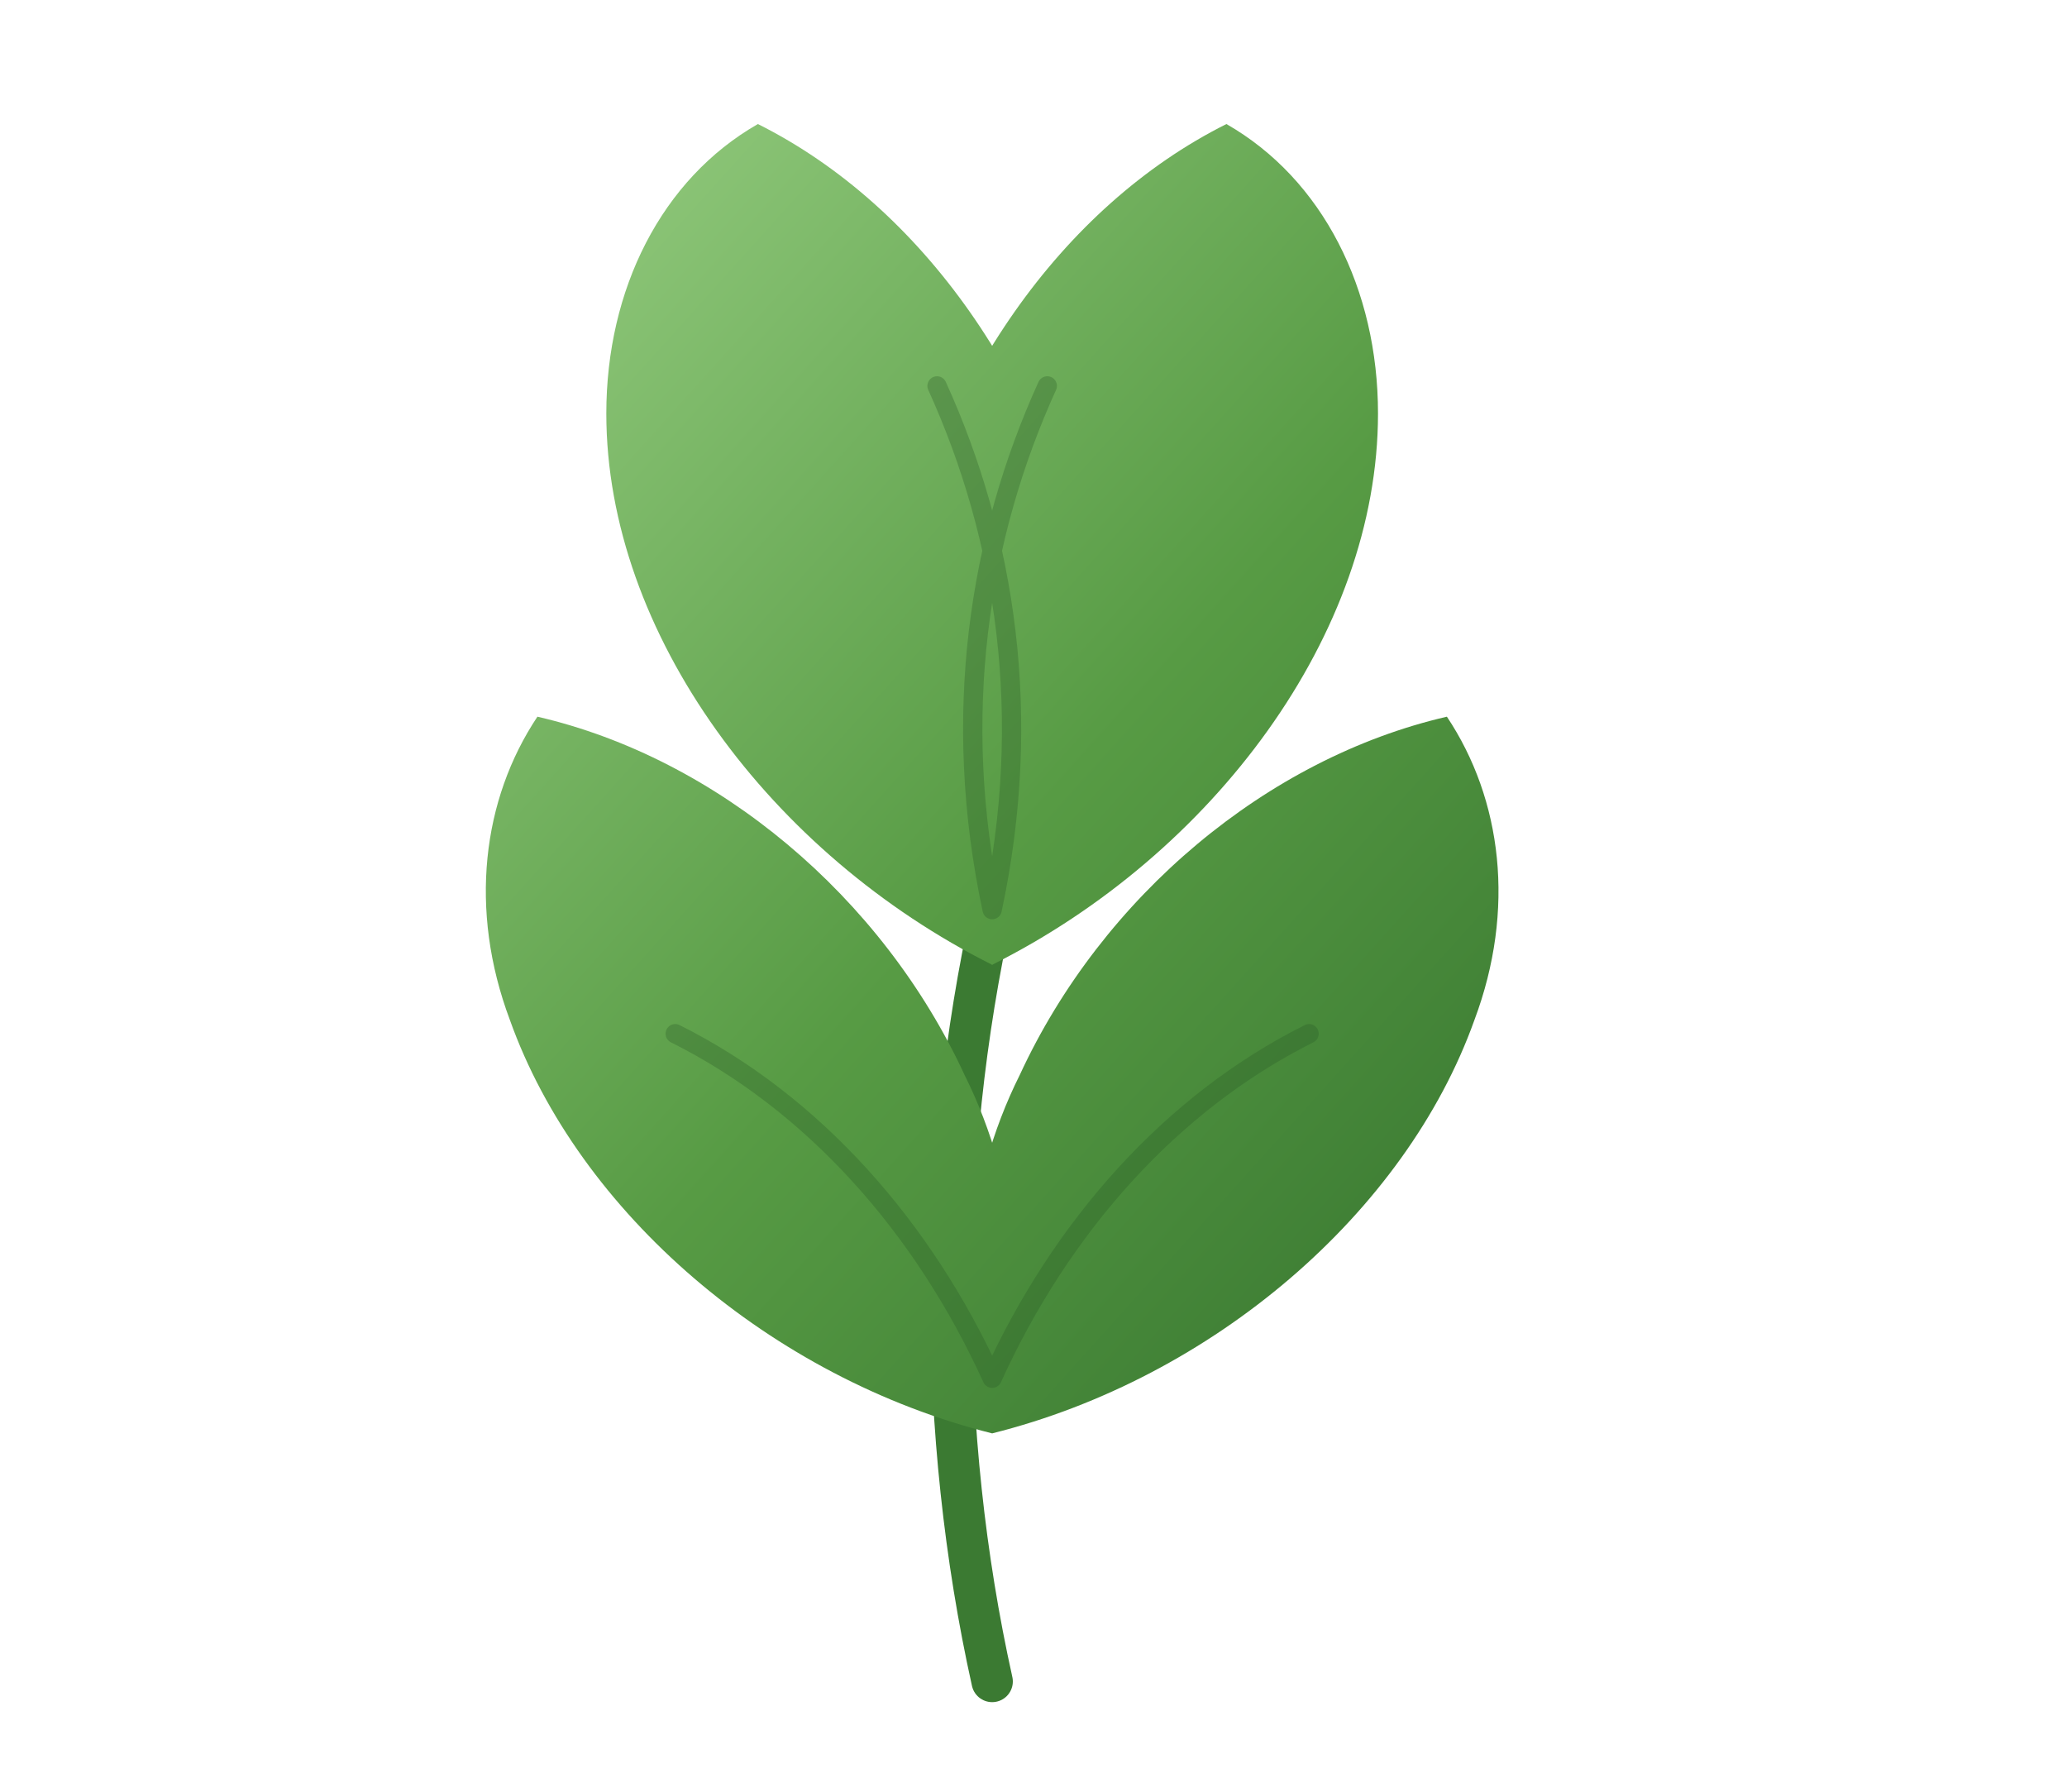
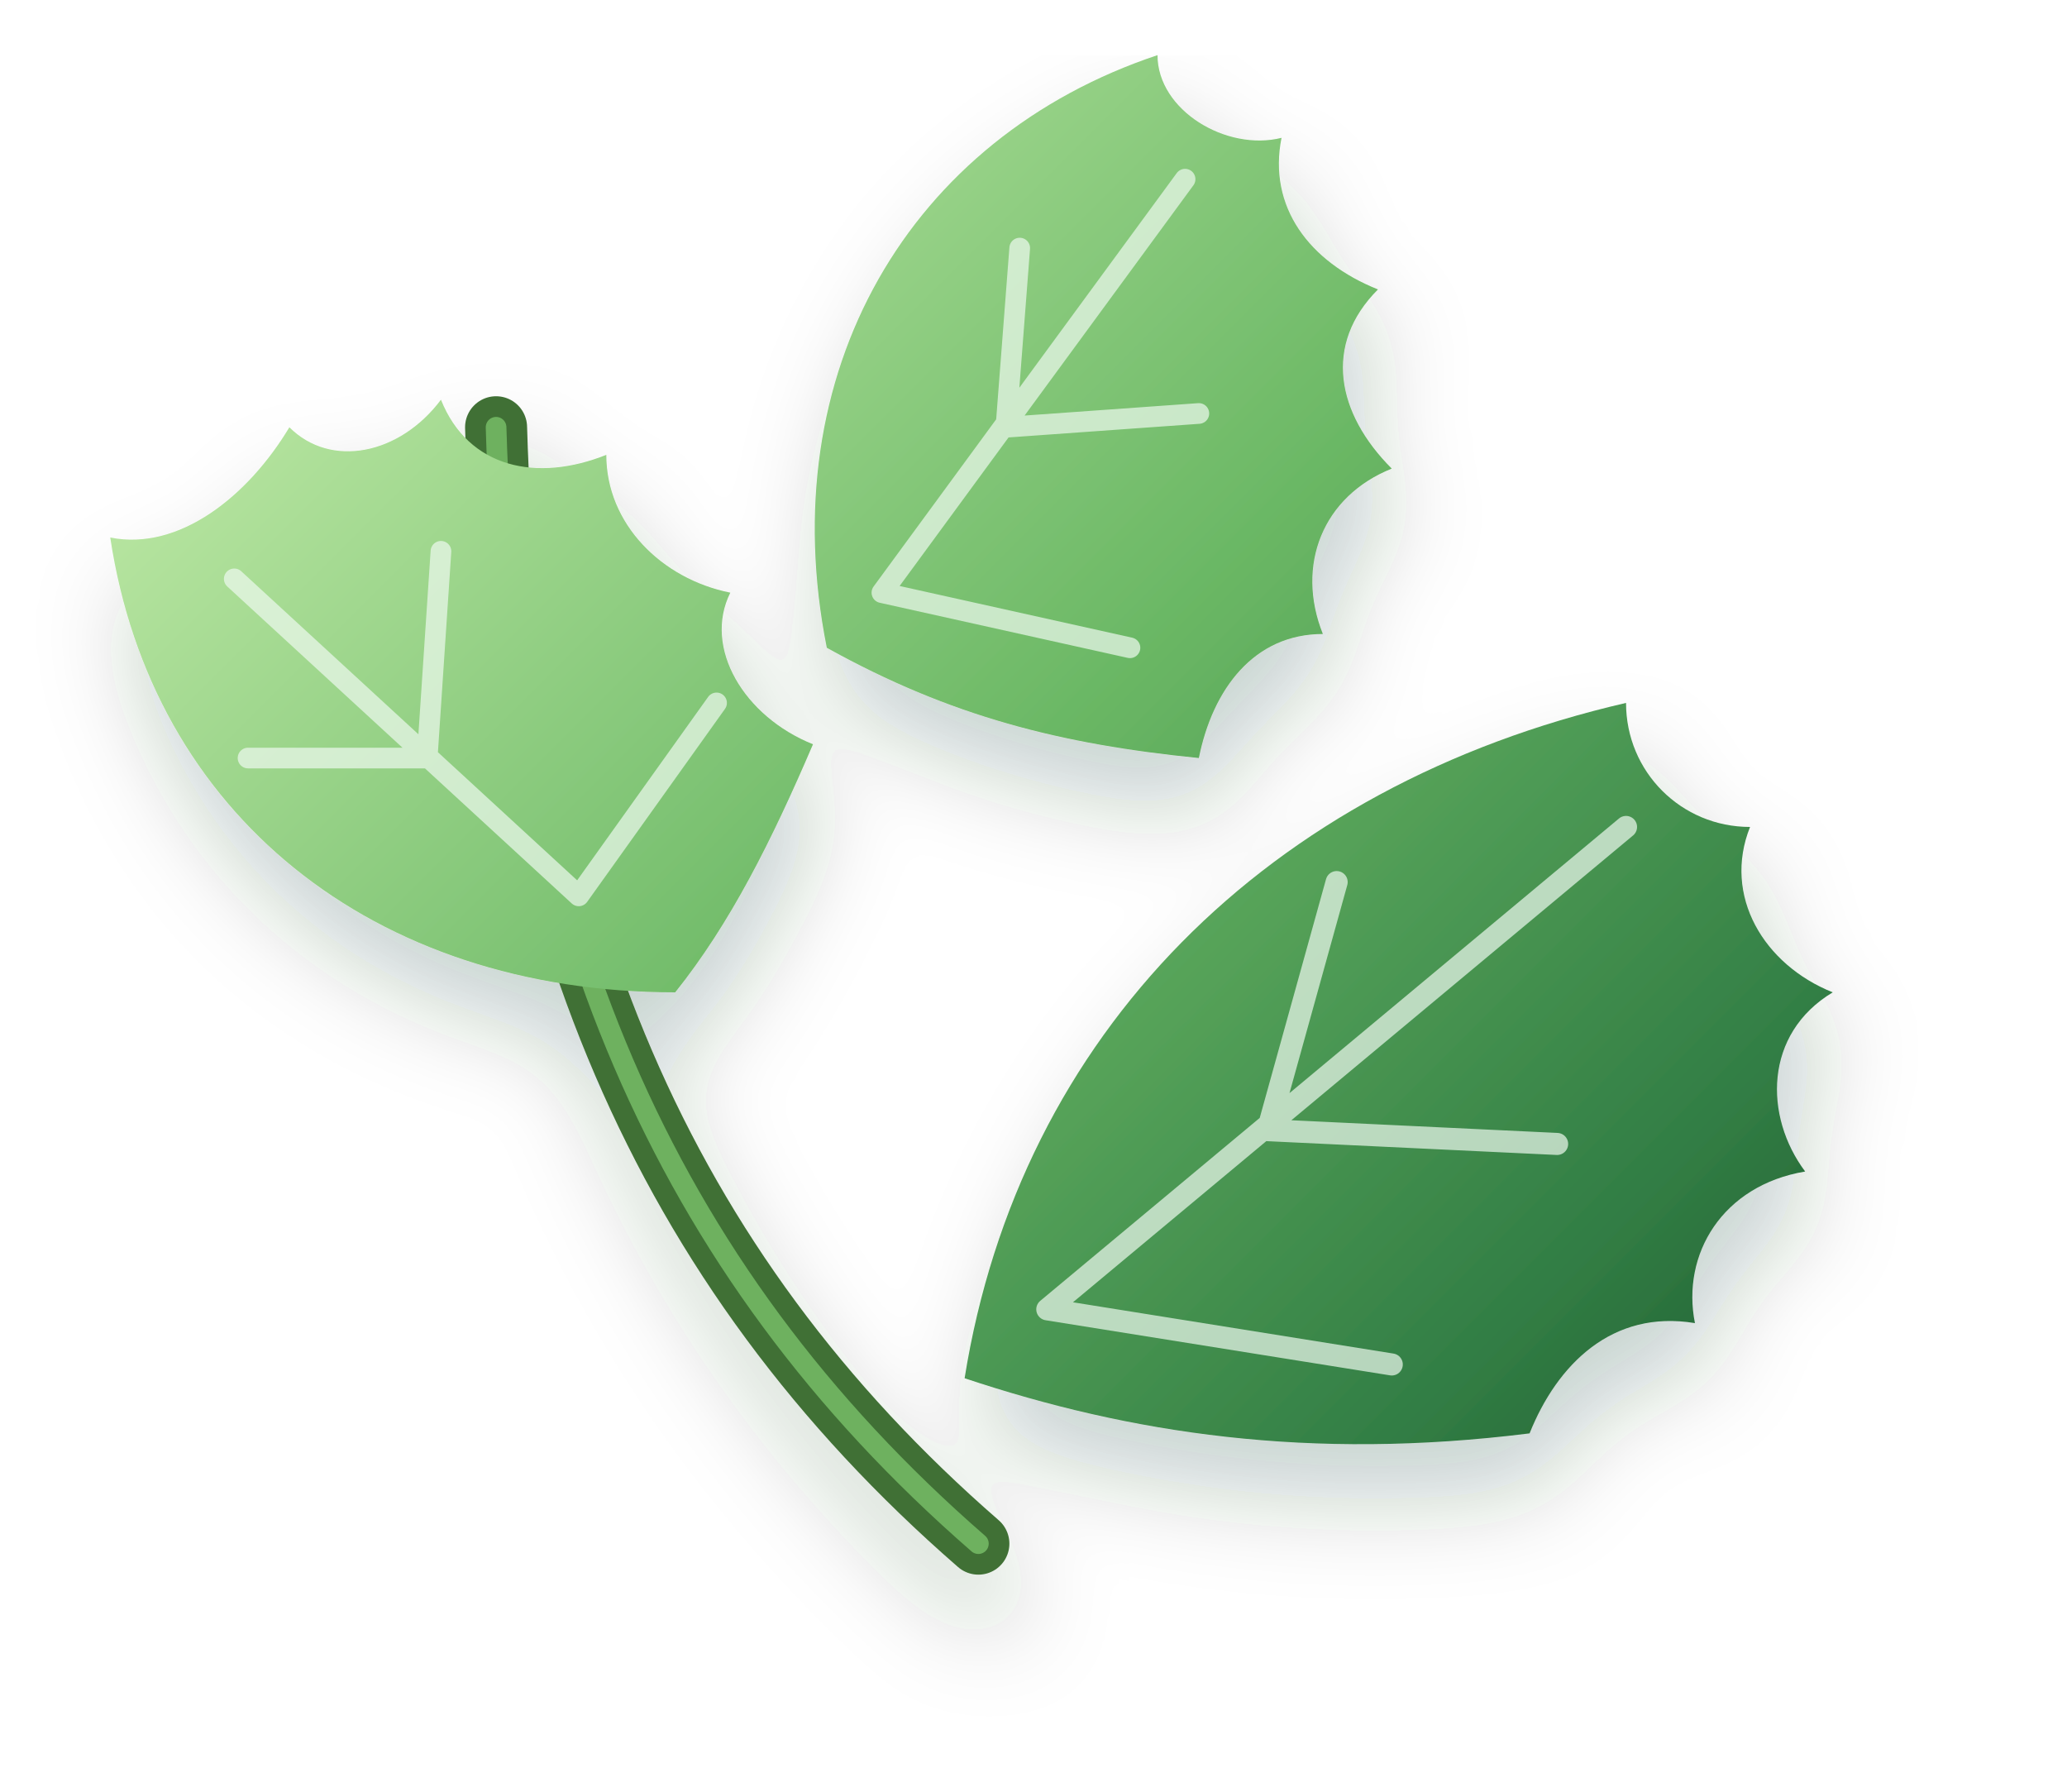
<svg xmlns="http://www.w3.org/2000/svg" viewBox="0 0 150 130" fill="none">
  <defs>
-     <linearGradient id="mn1" x1="20" y1="20" x2="120" y2="110" gradientUnits="userSpaceOnUse">
-       <stop stop-color="#9BD186" />
-       <stop offset=".5" stop-color="#579B44" />
-       <stop offset="1" stop-color="#2E6B2A" />
+     <linearGradient id="kb-decor-mint-grad" x1="20" y1="10" x2="130" y2="120" gradientUnits="userSpaceOnUse">
+       <stop offset="0%" stop-color="#C5EDAB" />
+       <stop offset="45%" stop-color="#6BB865" />
+       <stop offset="80%" stop-color="#317D44" />
+       <stop offset="100%" stop-color="#1B4D27" />
    </linearGradient>
+     <filter id="kb-decor-mint-shadow" x="-15%" y="-20%" width="140%" height="150%">
+       <feDropShadow dx="1" dy="4" stdDeviation="3.5" flood-color="#143D1F" flood-opacity="0.22" />
+     </filter>
  </defs>
-   <path d="M72 122c-4-18-4-38 0-56" stroke="#3B7A32" stroke-width="3" stroke-linecap="round" />
-   <g fill="url(#mn1)">
-     <path d="M72 70C56 62 44 46 44 30c0-9 4-17 11-21 12 6 21 19 24 34 2 10 0 20-7 27Z" />
-     <path d="M72 70c16-8 28-24 28-40 0-9-4-17-11-21-12 6-21 19-24 34-2 10 0 20 7 27Z" />
-     <path d="M72 104c-16-4-30-16-35-30-3-8-2-16 2-22 13 3 25 13 31 26 4 8 5 18 2 26Z" />
-     <path d="M72 104c16-4 30-16 35-30 3-8 2-16-2-22-13 3-25 13-31 26-4 8-5 18-2 26Z" />
+   <g filter="url(#kb-decor-mint-shadow)">
+     <path d="M71 112C48 92 37 66 36 31" stroke="#3F7034" stroke-width="4.5" stroke-linecap="round" />
+     <path d="M71 112C48 92 37 66 36 31" stroke="#87D477" stroke-width="1.5" stroke-linecap="round" opacity="0.65" />
+     <path d="M49 72C27 72 11 59 8 39c5 1 10-3 13-8 3 3 8 2 11-2 2 5 7 6 12 4 0 5 4 9 9 10-2 4 1 9 6 11-3 7-6 13-10 18Z" fill="url(#kb-decor-mint-grad)" />
+     <path d="M42 65 17 42M31 55l1-15M31 55H18M42 65l10-14" stroke="#EEFAF0" stroke-width="1.5" stroke-linecap="round" opacity="0.7" />
+     <path d="M60 47C56 27 66 10 84 4c0 4 5 7 9 6-1 5 2 9 7 11-4 4-3 9 1 13-5 2-7 7-5 12-5 0-8 4-9 9-10-1-18-3-27-8Z" fill="url(#kb-decor-mint-grad)" />
+     <path d="M64 43 86 13M73 31l14-1M73 31l1-13M64 43l18 4" stroke="#EEFAF0" stroke-width="1.5" stroke-linecap="round" opacity="0.7" />
+     <path d="M70 100c4-25 22-43 48-49 0 5 4 9 9 9-2 5 1 10 6 12-5 3-5 9-2 13-6 1-9 6-8 11-6-1-10 3-12 8-16 2-29 0-41-4Z" fill="url(#kb-decor-mint-grad)" />
+     <path d="m76 95 42-35M92 82l21 1M92 82l5-18M76 95l25 4" stroke="#EEFAF0" stroke-width="1.6" stroke-linecap="round" opacity="0.7" />
  </g>
-   <path d="M72 66c-3-14-1-27 4-38M72 66c3-14 1-27-4-38M72 100c-5-11-13-20-23-25M72 100c5-11 13-20 23-25" stroke="#2A5C26" stroke-width="1.4" stroke-linecap="round" opacity=".32" />
</svg>
